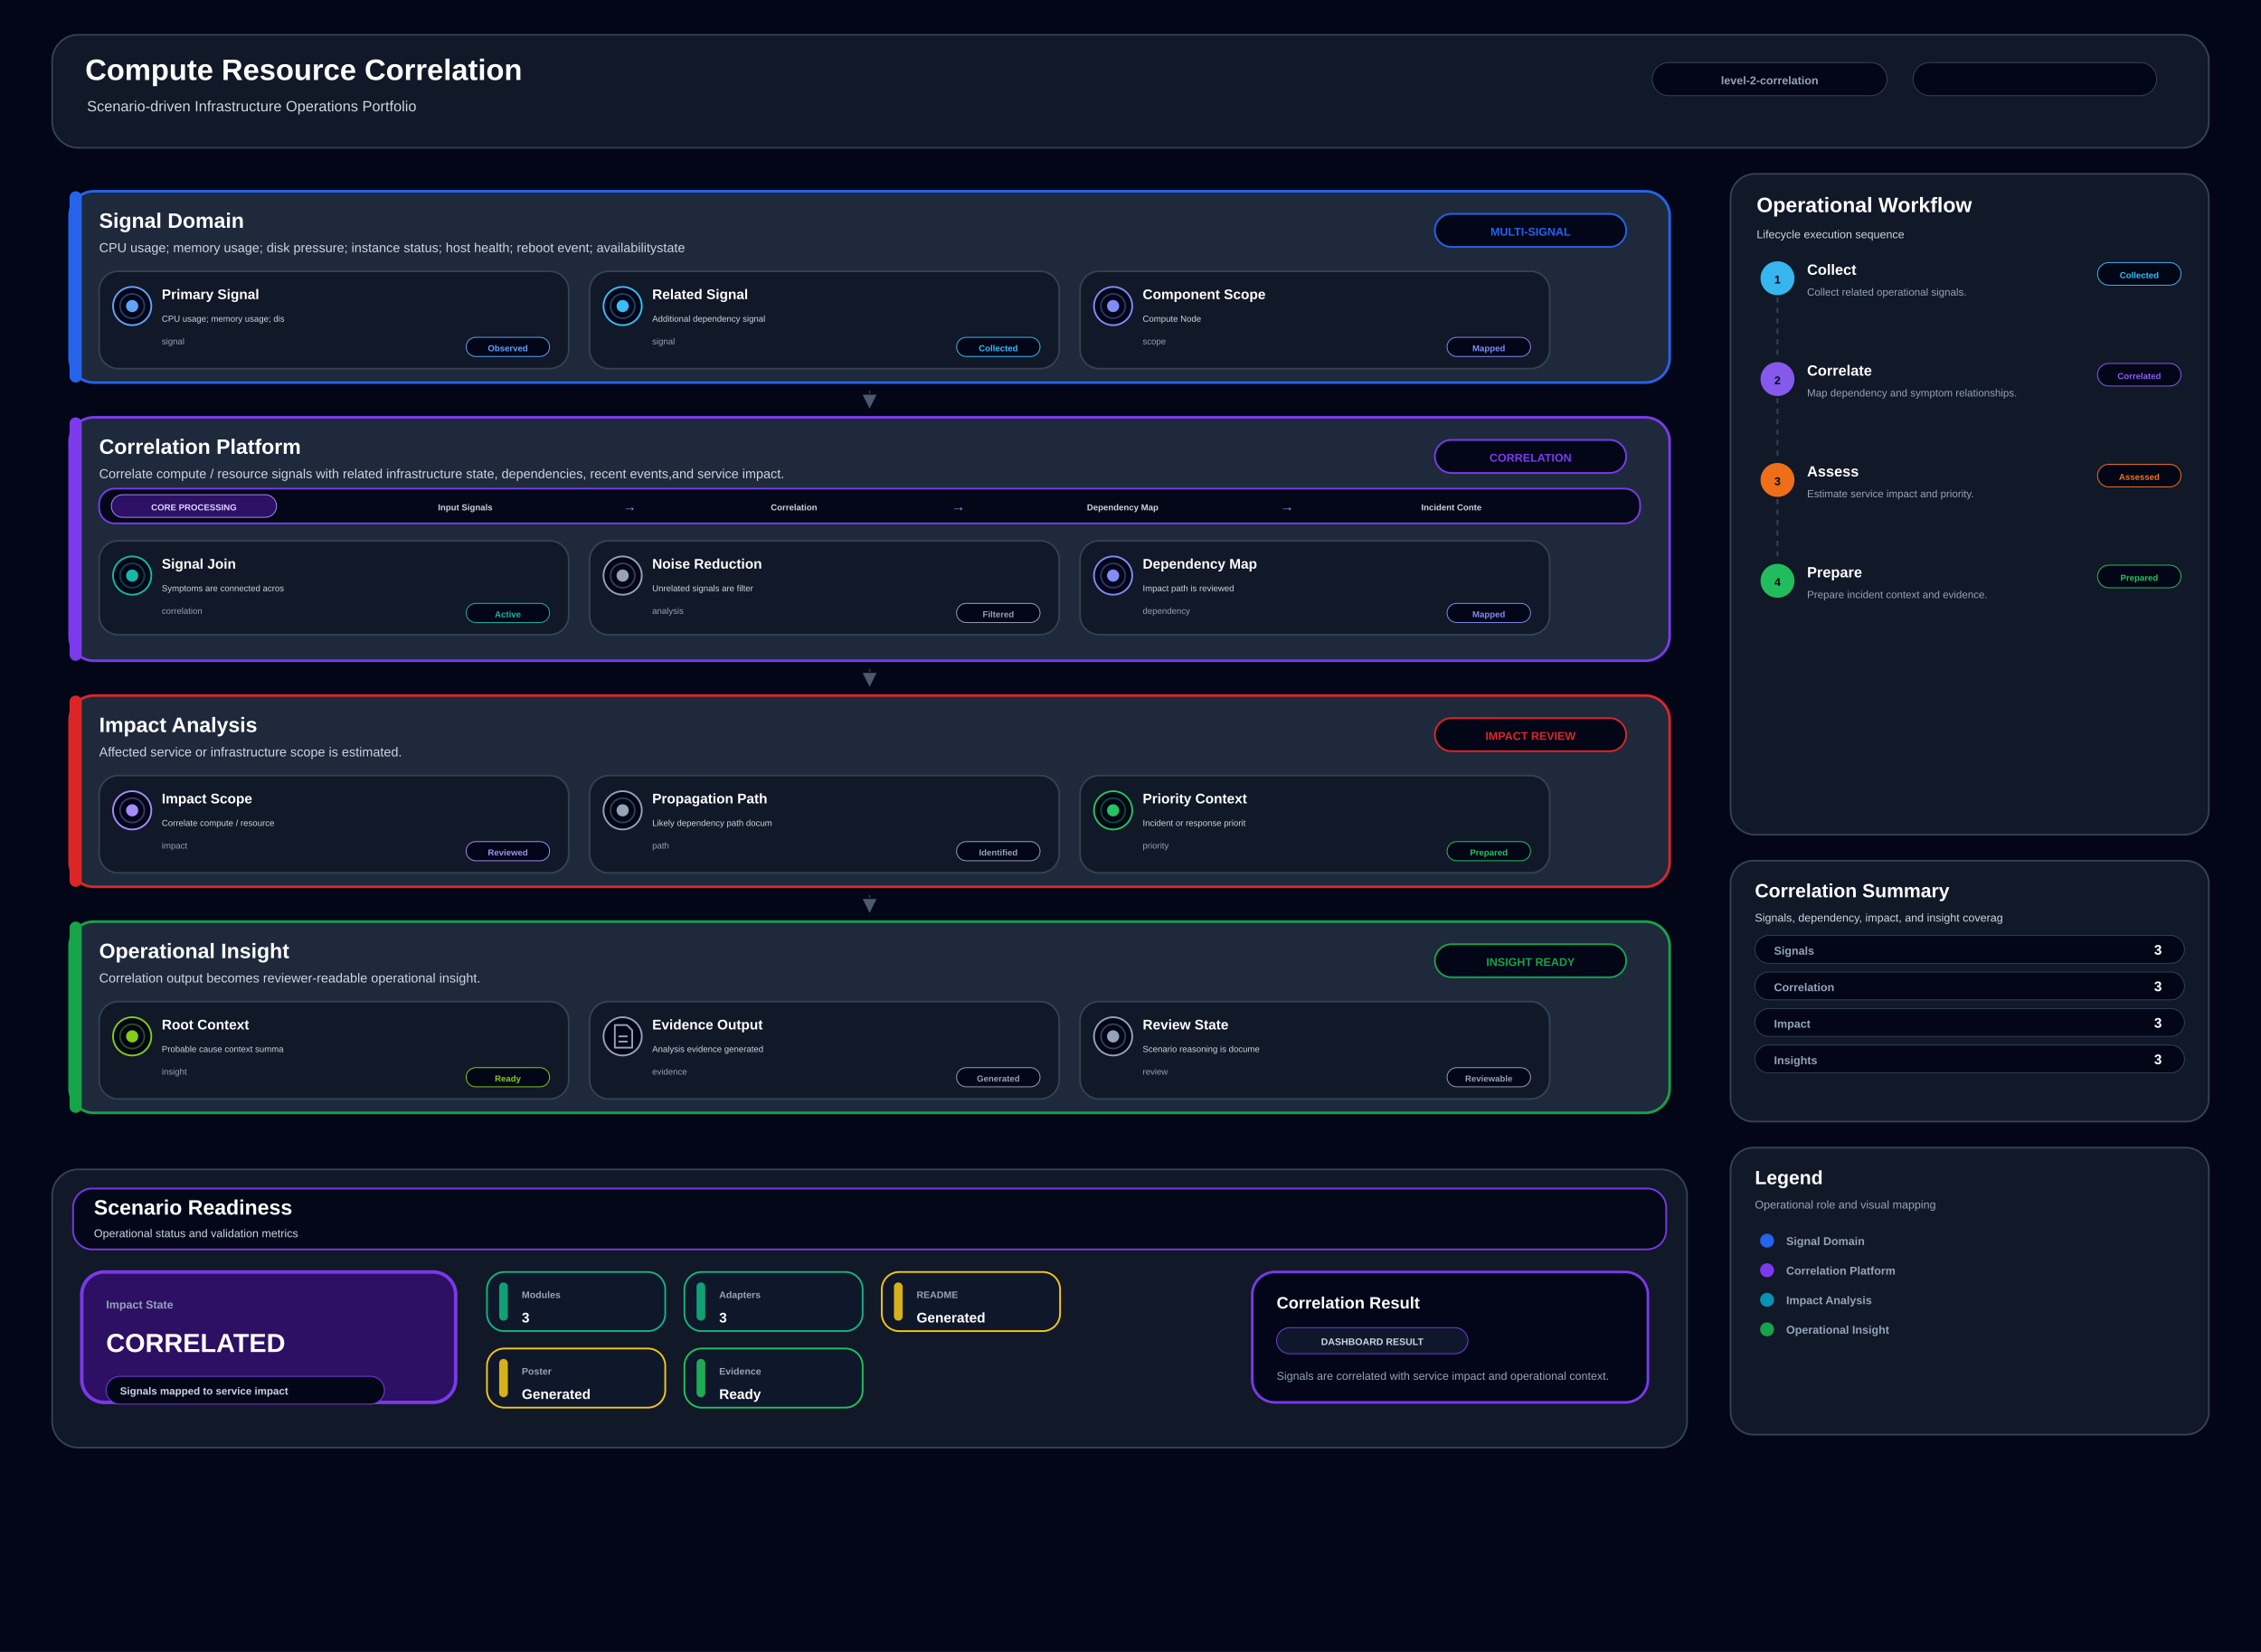
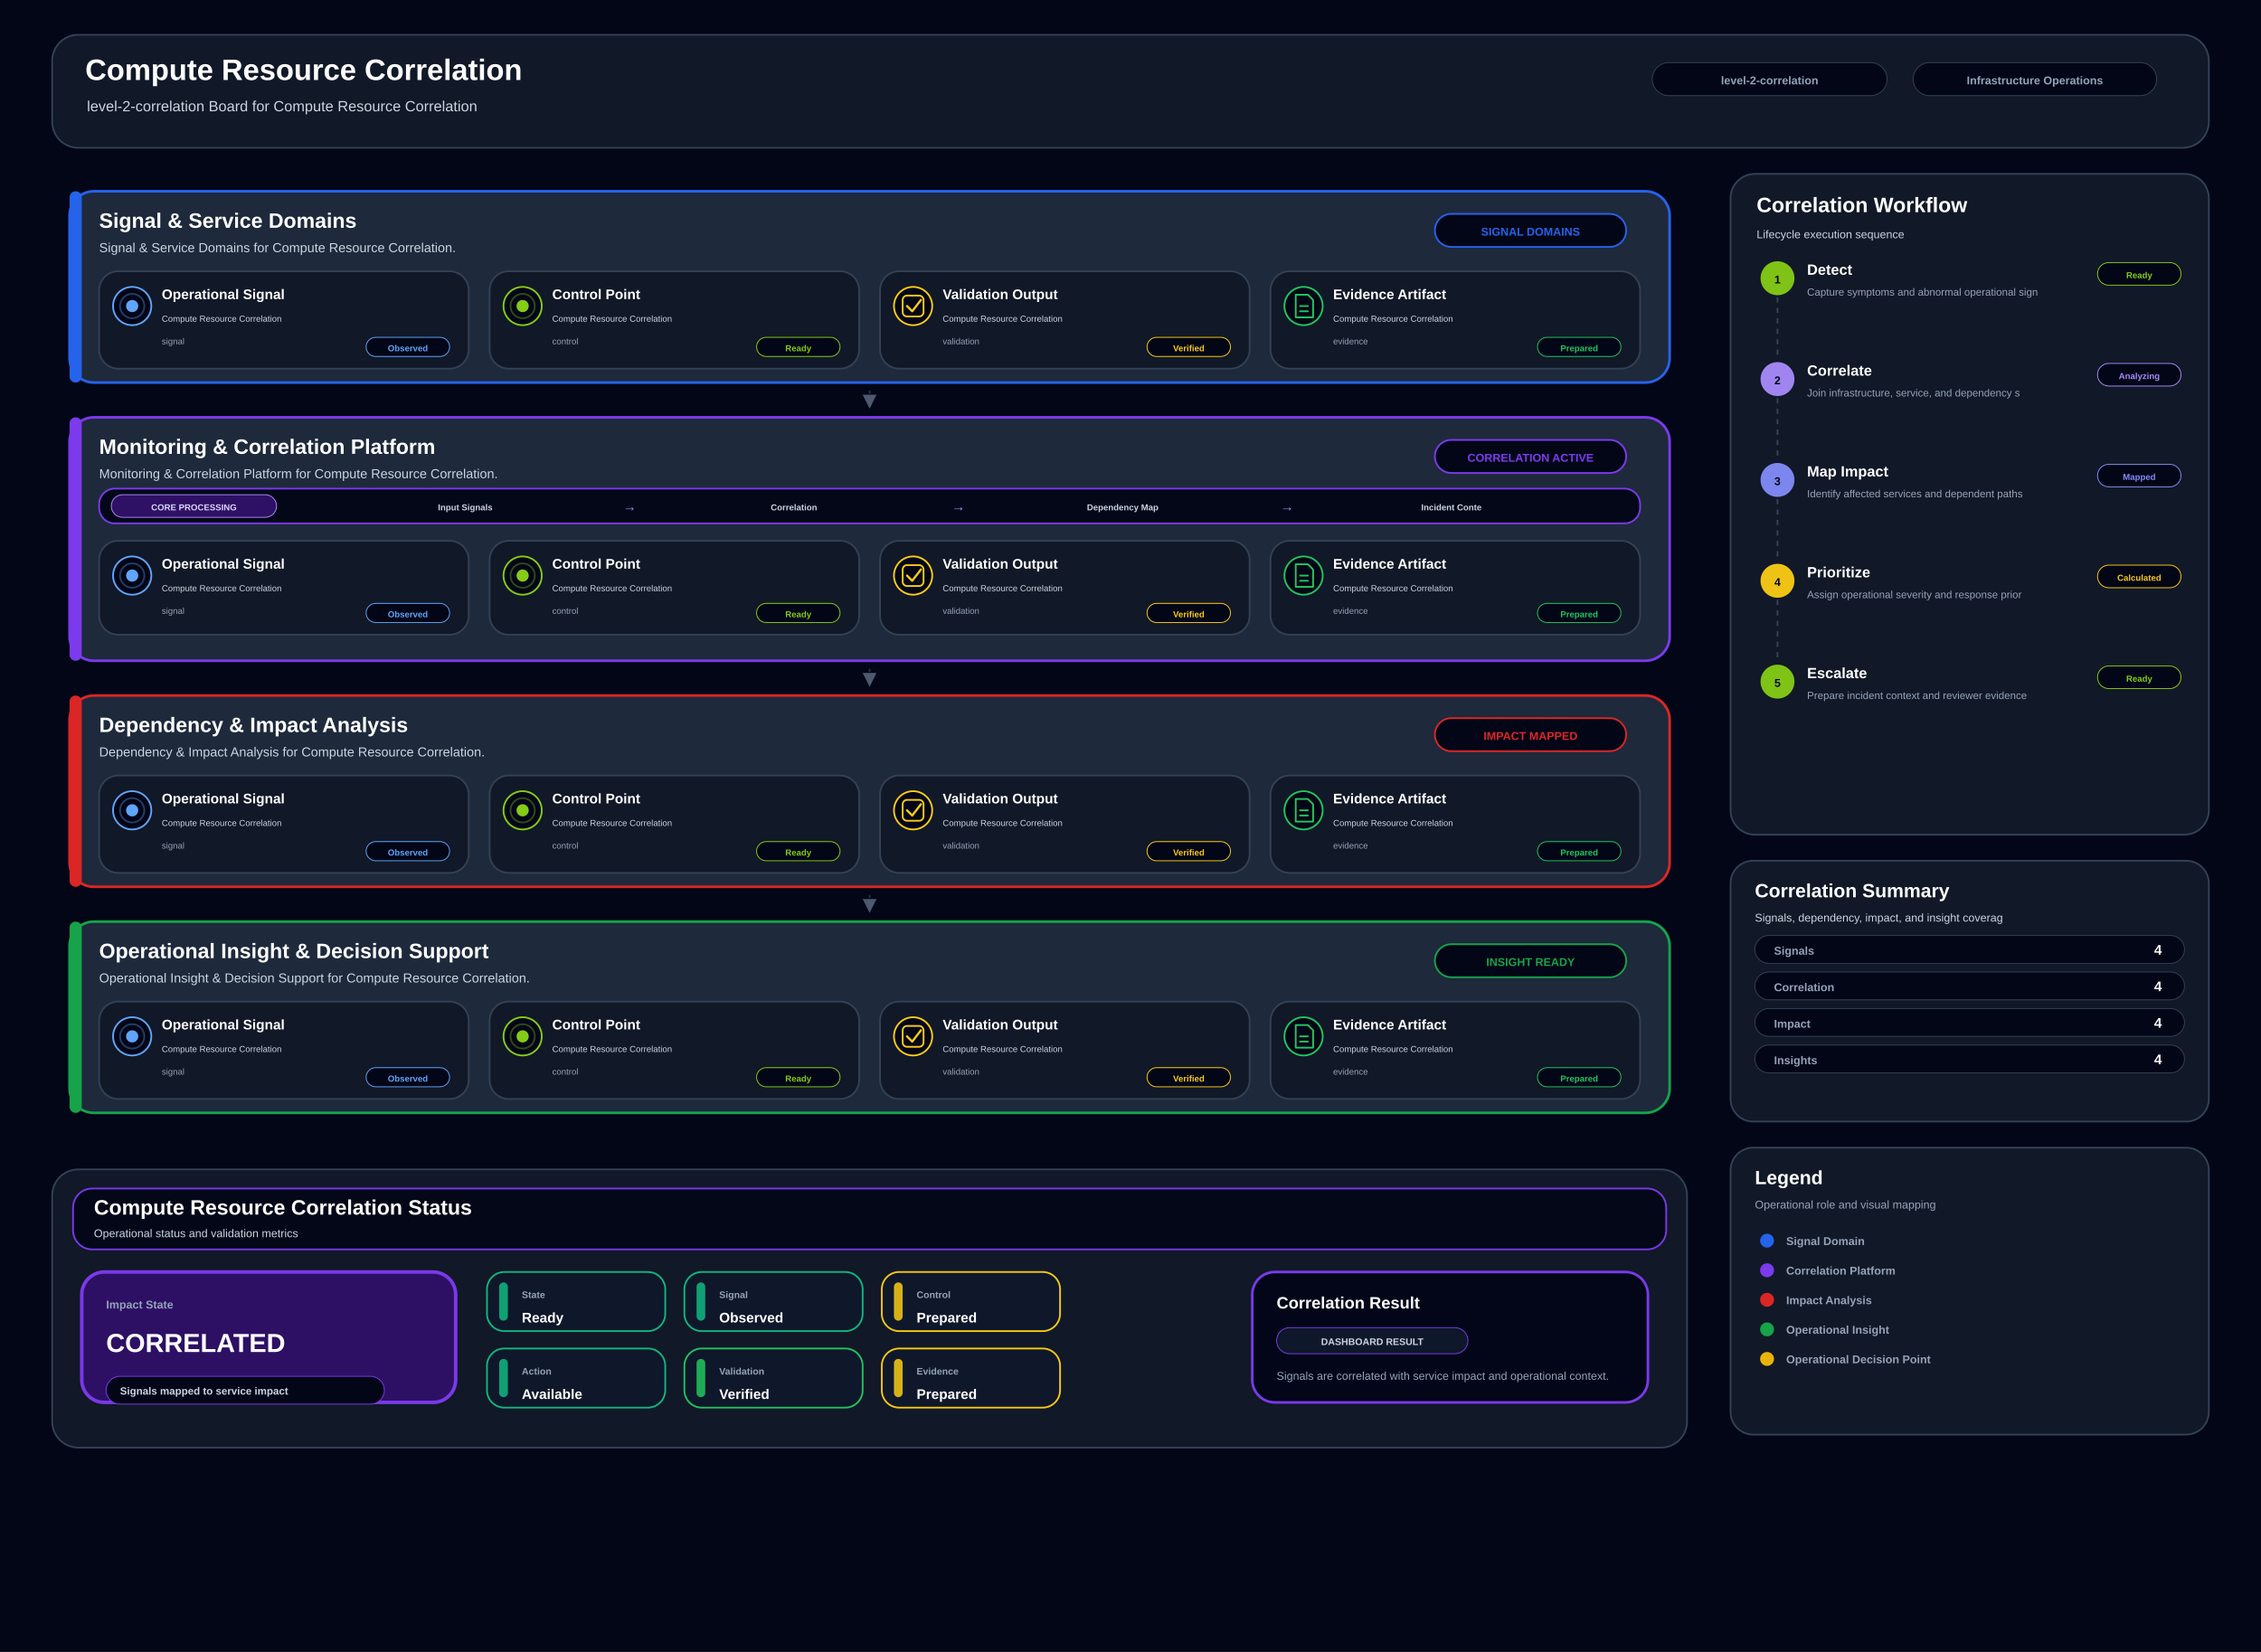
<svg xmlns="http://www.w3.org/2000/svg" width="2600" height="1900" viewBox="0 0 2600 1900" font-family="Arial, Helvetica, sans-serif">
  <style>text { font-family: Arial, Helvetica, sans-serif; letter-spacing: normal; word-spacing: normal; text-rendering: optimizeLegibility; font-kerning: normal; }</style>
  <style>text { font-family: Arial, Helvetica, sans-serif; letter-spacing: normal; word-spacing: normal; text-rendering: optimizeLegibility; font-kerning: normal; }</style>
  <rect width="2600" height="1900" fill="#020617" />
  <rect x="60" y="40" width="2480" height="130" rx="30" fill="#111827" stroke="#334155" stroke-width="2" />
  <text x="98" y="92" fill="#ffffff" font-size="34" font-weight="bold">Compute Resource Correlation</text>
-   <text x="100" y="128" fill="#cbd5e1" font-size="17">Scenario-driven Infrastructure Operations Portfolio</text>
+   <text x="100" y="128" fill="#cbd5e1" font-size="17">level-2-correlation Board for Compute Resource Correlation</text>
  <rect x="1900" y="72" width="270" height="38" rx="19" fill="#020617" stroke="#334155" stroke-width="1" />
  <text x="2035" y="97" fill="#94a3b8" font-size="13" text-anchor="middle" font-weight="bold">level-2-correlation</text>
  <rect x="2200" y="72" width="280" height="38" rx="19" fill="#020617" stroke="#334155" stroke-width="1" />
-   <text x="2340" y="97" fill="#94a3b8" font-size="13" text-anchor="middle" font-weight="bold" />
+   <text x="2340" y="97" fill="#94a3b8" font-size="13" text-anchor="middle" font-weight="bold">Infrastructure Operations</text>
  <rect x="80" y="220" width="1840" height="220" rx="28" fill="#1e293b" stroke="#2563eb" stroke-width="3" />
  <rect x="80" y="220" width="14" height="220" rx="7" fill="#2563eb" />
-   <text x="114" y="262" fill="#ffffff" font-size="24" font-weight="bold">Signal Domain</text>
-   <text x="114" y="290" fill="#cbd5e1" font-size="15">CPU usage; memory usage; disk pressure; instance status; host health; reboot event; availability
- state
- </text>
+   <text x="114" y="262" fill="#ffffff" font-size="24" font-weight="bold">Signal &amp; Service Domains</text>
+   <text x="114" y="290" fill="#cbd5e1" font-size="15">Signal &amp; Service Domains for Compute Resource Correlation.</text>
  <rect x="1650" y="246" width="220" height="38" rx="19" fill="#020617" stroke="#2563eb" stroke-width="2" />
-   <text x="1760" y="271" fill="#2563eb" font-size="13" text-anchor="middle" font-weight="bold">MULTI-SIGNAL</text>
-   <rect x="114" y="312" width="540" height="112" rx="22" fill="#111827" stroke="#334155" stroke-width="2" />
+   <text x="1760" y="271" fill="#2563eb" font-size="13" text-anchor="middle" font-weight="bold">SIGNAL DOMAINS</text>
+   <rect x="114" y="312" width="425" height="112" rx="22" fill="#111827" stroke="#334155" stroke-width="2" />
  <circle cx="152" cy="352" r="22" fill="#020617" stroke="#60a5fa" stroke-width="2" />
  <circle cx="152" cy="352" r="7" fill="#60a5fa" />
  <circle cx="152" cy="352" r="14" fill="none" stroke="#60a5fa" stroke-width="2" opacity="0.35" />
-   <text x="186" y="344" fill="#ffffff" font-size="16" font-weight="bold">Primary Signal</text>
-   <text x="186" y="370" fill="#cbd5e1" font-size="10">CPU usage; memory usage; dis</text>
+   <text x="186" y="344" fill="#ffffff" font-size="16" font-weight="bold">Operational Signal</text>
+   <text x="186" y="370" fill="#cbd5e1" font-size="10">Compute Resource Correlation</text>
  <text x="186" y="396" fill="#94a3b8" font-size="10">signal</text>
-   <rect x="536" y="388" width="96" height="22" rx="11" fill="#020617" stroke="#60a5fa" stroke-width="1" />
-   <text x="584" y="404" fill="#60a5fa" font-size="10" text-anchor="middle" font-weight="bold">Observed</text>
-   <rect x="678" y="312" width="540" height="112" rx="22" fill="#111827" stroke="#334155" stroke-width="2" />
-   <circle cx="716" cy="352" r="22" fill="#020617" stroke="#38bdf8" stroke-width="2" />
-   <circle cx="716" cy="352" r="7" fill="#38bdf8" />
-   <circle cx="716" cy="352" r="14" fill="none" stroke="#38bdf8" stroke-width="2" opacity="0.35" />
-   <text x="750" y="344" fill="#ffffff" font-size="16" font-weight="bold">Related Signal</text>
-   <text x="750" y="370" fill="#cbd5e1" font-size="10">Additional dependency signal</text>
-   <text x="750" y="396" fill="#94a3b8" font-size="10">signal</text>
-   <rect x="1100" y="388" width="96" height="22" rx="11" fill="#020617" stroke="#38bdf8" stroke-width="1" />
-   <text x="1148" y="404" fill="#38bdf8" font-size="10" text-anchor="middle" font-weight="bold">Collected</text>
-   <rect x="1242" y="312" width="540" height="112" rx="22" fill="#111827" stroke="#334155" stroke-width="2" />
-   <circle cx="1280" cy="352" r="22" fill="#020617" stroke="#818cf8" stroke-width="2" />
-   <circle cx="1280" cy="352" r="7" fill="#818cf8" />
-   <circle cx="1280" cy="352" r="14" fill="none" stroke="#818cf8" stroke-width="2" opacity="0.35" />
-   <text x="1314" y="344" fill="#ffffff" font-size="16" font-weight="bold">Component Scope</text>
-   <text x="1314" y="370" fill="#cbd5e1" font-size="10">Compute Node</text>
-   <text x="1314" y="396" fill="#94a3b8" font-size="10">scope</text>
-   <rect x="1664" y="388" width="96" height="22" rx="11" fill="#020617" stroke="#818cf8" stroke-width="1" />
-   <text x="1712" y="404" fill="#818cf8" font-size="10" text-anchor="middle" font-weight="bold">Mapped</text>
+   <rect x="421" y="388" width="96" height="22" rx="11" fill="#020617" stroke="#60a5fa" stroke-width="1" />
+   <text x="469" y="404" fill="#60a5fa" font-size="10" text-anchor="middle" font-weight="bold">Observed</text>
+   <rect x="563" y="312" width="425" height="112" rx="22" fill="#111827" stroke="#334155" stroke-width="2" />
+   <circle cx="601" cy="352" r="22" fill="#020617" stroke="#84cc16" stroke-width="2" />
+   <circle cx="601" cy="352" r="7" fill="#84cc16" />
+   <circle cx="601" cy="352" r="14" fill="none" stroke="#84cc16" stroke-width="2" opacity="0.35" />
+   <text x="635" y="344" fill="#ffffff" font-size="16" font-weight="bold">Control Point</text>
+   <text x="635" y="370" fill="#cbd5e1" font-size="10">Compute Resource Correlation</text>
+   <text x="635" y="396" fill="#94a3b8" font-size="10">control</text>
+   <rect x="870" y="388" width="96" height="22" rx="11" fill="#020617" stroke="#84cc16" stroke-width="1" />
+   <text x="918" y="404" fill="#84cc16" font-size="10" text-anchor="middle" font-weight="bold">Ready</text>
+   <rect x="1012" y="312" width="425" height="112" rx="22" fill="#111827" stroke="#334155" stroke-width="2" />
+   <circle cx="1050" cy="352" r="22" fill="#020617" stroke="#facc15" stroke-width="2" />
+   <rect x="1038" y="340" width="24" height="24" rx="5" fill="none" stroke="#facc15" stroke-width="2" />
+   <polyline points="1043,352 1049,358 1059,345" fill="none" stroke="#facc15" stroke-width="2.5" stroke-linecap="round" stroke-linejoin="round" />
+   <text x="1084" y="344" fill="#ffffff" font-size="16" font-weight="bold">Validation Output</text>
+   <text x="1084" y="370" fill="#cbd5e1" font-size="10">Compute Resource Correlation</text>
+   <text x="1084" y="396" fill="#94a3b8" font-size="10">validation</text>
+   <rect x="1319" y="388" width="96" height="22" rx="11" fill="#020617" stroke="#facc15" stroke-width="1" />
+   <text x="1367" y="404" fill="#facc15" font-size="10" text-anchor="middle" font-weight="bold">Verified</text>
+   <rect x="1461" y="312" width="425" height="112" rx="22" fill="#111827" stroke="#334155" stroke-width="2" />
+   <circle cx="1499" cy="352" r="22" fill="#020617" stroke="#22c55e" stroke-width="2" />
+   <polygon points="1490,339 1504,339 1510,345 1510,365 1490,365" fill="none" stroke="#22c55e" stroke-width="2" stroke-linejoin="round" />
+   <line x1="1495" y1="352" x2="1504" y2="352" stroke="#22c55e" stroke-width="2" stroke-linecap="round" />
+   <line x1="1495" y1="358" x2="1504" y2="358" stroke="#22c55e" stroke-width="2" stroke-linecap="round" />
+   <text x="1533" y="344" fill="#ffffff" font-size="16" font-weight="bold">Evidence Artifact</text>
+   <text x="1533" y="370" fill="#cbd5e1" font-size="10">Compute Resource Correlation</text>
+   <text x="1533" y="396" fill="#94a3b8" font-size="10">evidence</text>
+   <rect x="1768" y="388" width="96" height="22" rx="11" fill="#020617" stroke="#22c55e" stroke-width="1" />
+   <text x="1816" y="404" fill="#22c55e" font-size="10" text-anchor="middle" font-weight="bold">Prepared</text>
  <rect x="80" y="480" width="1840" height="280" rx="28" fill="#1e293b" stroke="#7c3aed" stroke-width="3" />
  <rect x="80" y="480" width="14" height="280" rx="7" fill="#7c3aed" />
-   <text x="114" y="522" fill="#ffffff" font-size="24" font-weight="bold">Correlation Platform</text>
-   <text x="114" y="550" fill="#cbd5e1" font-size="15">Correlate compute / resource signals with related infrastructure state, dependencies, recent events,
- and service impact.
- </text>
+   <text x="114" y="522" fill="#ffffff" font-size="24" font-weight="bold">Monitoring &amp; Correlation Platform</text>
+   <text x="114" y="550" fill="#cbd5e1" font-size="15">Monitoring &amp; Correlation Platform for Compute Resource Correlation.</text>
  <rect x="1650" y="506" width="220" height="38" rx="19" fill="#020617" stroke="#7c3aed" stroke-width="2" />
-   <text x="1760" y="531" fill="#7c3aed" font-size="13" text-anchor="middle" font-weight="bold">CORRELATION</text>
+   <text x="1760" y="531" fill="#7c3aed" font-size="13" text-anchor="middle" font-weight="bold">CORRELATION ACTIVE</text>
  <rect x="114" y="562" width="1772" height="40" rx="18" fill="#020617" stroke="#7c3aed" stroke-width="2" opacity="0.98" />
  <rect x="128" y="569" width="190" height="26" rx="13" fill="#2e1065" stroke="#a78bfa" stroke-width="1" />
  <text x="223.0" y="587" fill="#ddd6fe" font-size="10" text-anchor="middle" font-weight="bold">CORE PROCESSING</text>
  <text x="535.0" y="587" fill="#cbd5e1" font-size="10" text-anchor="middle" font-weight="bold">Input Signals</text>
  <text x="724.0" y="588" fill="#a78bfa" font-size="16" text-anchor="middle" font-weight="bold">→</text>
  <text x="913.0" y="587" fill="#cbd5e1" font-size="10" text-anchor="middle" font-weight="bold">Correlation</text>
  <text x="1102.0" y="588" fill="#a78bfa" font-size="16" text-anchor="middle" font-weight="bold">→</text>
  <text x="1291.0" y="587" fill="#cbd5e1" font-size="10" text-anchor="middle" font-weight="bold">Dependency Map</text>
  <text x="1480.0" y="588" fill="#a78bfa" font-size="16" text-anchor="middle" font-weight="bold">→</text>
  <text x="1669.0" y="587" fill="#cbd5e1" font-size="10" text-anchor="middle" font-weight="bold">Incident Conte</text>
-   <rect x="114" y="622" width="540" height="108" rx="22" fill="#111827" stroke="#334155" stroke-width="2" />
-   <circle cx="152" cy="662" r="22" fill="#020617" stroke="#14b8a6" stroke-width="2" />
-   <circle cx="152" cy="662" r="7" fill="#14b8a6" />
-   <circle cx="152" cy="662" r="14" fill="none" stroke="#14b8a6" stroke-width="2" opacity="0.35" />
-   <text x="186" y="654" fill="#ffffff" font-size="16" font-weight="bold">Signal Join</text>
-   <text x="186" y="680" fill="#cbd5e1" font-size="10">Symptoms are connected acros</text>
-   <text x="186" y="706" fill="#94a3b8" font-size="10">correlation</text>
-   <rect x="536" y="694" width="96" height="22" rx="11" fill="#020617" stroke="#14b8a6" stroke-width="1" />
-   <text x="584" y="710" fill="#14b8a6" font-size="10" text-anchor="middle" font-weight="bold">Active</text>
-   <rect x="678" y="622" width="540" height="108" rx="22" fill="#111827" stroke="#334155" stroke-width="2" />
-   <circle cx="716" cy="662" r="22" fill="#020617" stroke="#94a3b8" stroke-width="2" />
-   <circle cx="716" cy="662" r="7" fill="#94a3b8" />
-   <circle cx="716" cy="662" r="14" fill="none" stroke="#94a3b8" stroke-width="2" opacity="0.35" />
-   <text x="750" y="654" fill="#ffffff" font-size="16" font-weight="bold">Noise Reduction</text>
-   <text x="750" y="680" fill="#cbd5e1" font-size="10">Unrelated signals are filter</text>
-   <text x="750" y="706" fill="#94a3b8" font-size="10">analysis</text>
-   <rect x="1100" y="694" width="96" height="22" rx="11" fill="#020617" stroke="#94a3b8" stroke-width="1" />
-   <text x="1148" y="710" fill="#94a3b8" font-size="10" text-anchor="middle" font-weight="bold">Filtered</text>
-   <rect x="1242" y="622" width="540" height="108" rx="22" fill="#111827" stroke="#334155" stroke-width="2" />
-   <circle cx="1280" cy="662" r="22" fill="#020617" stroke="#818cf8" stroke-width="2" />
-   <circle cx="1280" cy="662" r="7" fill="#818cf8" />
-   <circle cx="1280" cy="662" r="14" fill="none" stroke="#818cf8" stroke-width="2" opacity="0.35" />
-   <text x="1314" y="654" fill="#ffffff" font-size="16" font-weight="bold">Dependency Map</text>
-   <text x="1314" y="680" fill="#cbd5e1" font-size="10">Impact path is reviewed</text>
-   <text x="1314" y="706" fill="#94a3b8" font-size="10">dependency</text>
-   <rect x="1664" y="694" width="96" height="22" rx="11" fill="#020617" stroke="#818cf8" stroke-width="1" />
-   <text x="1712" y="710" fill="#818cf8" font-size="10" text-anchor="middle" font-weight="bold">Mapped</text>
+   <rect x="114" y="622" width="425" height="108" rx="22" fill="#111827" stroke="#334155" stroke-width="2" />
+   <circle cx="152" cy="662" r="22" fill="#020617" stroke="#60a5fa" stroke-width="2" />
+   <circle cx="152" cy="662" r="7" fill="#60a5fa" />
+   <circle cx="152" cy="662" r="14" fill="none" stroke="#60a5fa" stroke-width="2" opacity="0.35" />
+   <text x="186" y="654" fill="#ffffff" font-size="16" font-weight="bold">Operational Signal</text>
+   <text x="186" y="680" fill="#cbd5e1" font-size="10">Compute Resource Correlation</text>
+   <text x="186" y="706" fill="#94a3b8" font-size="10">signal</text>
+   <rect x="421" y="694" width="96" height="22" rx="11" fill="#020617" stroke="#60a5fa" stroke-width="1" />
+   <text x="469" y="710" fill="#60a5fa" font-size="10" text-anchor="middle" font-weight="bold">Observed</text>
+   <rect x="563" y="622" width="425" height="108" rx="22" fill="#111827" stroke="#334155" stroke-width="2" />
+   <circle cx="601" cy="662" r="22" fill="#020617" stroke="#84cc16" stroke-width="2" />
+   <circle cx="601" cy="662" r="7" fill="#84cc16" />
+   <circle cx="601" cy="662" r="14" fill="none" stroke="#84cc16" stroke-width="2" opacity="0.35" />
+   <text x="635" y="654" fill="#ffffff" font-size="16" font-weight="bold">Control Point</text>
+   <text x="635" y="680" fill="#cbd5e1" font-size="10">Compute Resource Correlation</text>
+   <text x="635" y="706" fill="#94a3b8" font-size="10">control</text>
+   <rect x="870" y="694" width="96" height="22" rx="11" fill="#020617" stroke="#84cc16" stroke-width="1" />
+   <text x="918" y="710" fill="#84cc16" font-size="10" text-anchor="middle" font-weight="bold">Ready</text>
+   <rect x="1012" y="622" width="425" height="108" rx="22" fill="#111827" stroke="#334155" stroke-width="2" />
+   <circle cx="1050" cy="662" r="22" fill="#020617" stroke="#facc15" stroke-width="2" />
+   <rect x="1038" y="650" width="24" height="24" rx="5" fill="none" stroke="#facc15" stroke-width="2" />
+   <polyline points="1043,662 1049,668 1059,655" fill="none" stroke="#facc15" stroke-width="2.5" stroke-linecap="round" stroke-linejoin="round" />
+   <text x="1084" y="654" fill="#ffffff" font-size="16" font-weight="bold">Validation Output</text>
+   <text x="1084" y="680" fill="#cbd5e1" font-size="10">Compute Resource Correlation</text>
+   <text x="1084" y="706" fill="#94a3b8" font-size="10">validation</text>
+   <rect x="1319" y="694" width="96" height="22" rx="11" fill="#020617" stroke="#facc15" stroke-width="1" />
+   <text x="1367" y="710" fill="#facc15" font-size="10" text-anchor="middle" font-weight="bold">Verified</text>
+   <rect x="1461" y="622" width="425" height="108" rx="22" fill="#111827" stroke="#334155" stroke-width="2" />
+   <circle cx="1499" cy="662" r="22" fill="#020617" stroke="#22c55e" stroke-width="2" />
+   <polygon points="1490,649 1504,649 1510,655 1510,675 1490,675" fill="none" stroke="#22c55e" stroke-width="2" stroke-linejoin="round" />
+   <line x1="1495" y1="662" x2="1504" y2="662" stroke="#22c55e" stroke-width="2" stroke-linecap="round" />
+   <line x1="1495" y1="668" x2="1504" y2="668" stroke="#22c55e" stroke-width="2" stroke-linecap="round" />
+   <text x="1533" y="654" fill="#ffffff" font-size="16" font-weight="bold">Evidence Artifact</text>
+   <text x="1533" y="680" fill="#cbd5e1" font-size="10">Compute Resource Correlation</text>
+   <text x="1533" y="706" fill="#94a3b8" font-size="10">evidence</text>
+   <rect x="1768" y="694" width="96" height="22" rx="11" fill="#020617" stroke="#22c55e" stroke-width="1" />
+   <text x="1816" y="710" fill="#22c55e" font-size="10" text-anchor="middle" font-weight="bold">Prepared</text>
  <rect x="80" y="800" width="1840" height="220" rx="28" fill="#1e293b" stroke="#dc2626" stroke-width="3" />
  <rect x="80" y="800" width="14" height="220" rx="7" fill="#dc2626" />
-   <text x="114" y="842" fill="#ffffff" font-size="24" font-weight="bold">Impact Analysis</text>
-   <text x="114" y="870" fill="#cbd5e1" font-size="15">Affected service or infrastructure scope is estimated.</text>
+   <text x="114" y="842" fill="#ffffff" font-size="24" font-weight="bold">Dependency &amp; Impact Analysis</text>
+   <text x="114" y="870" fill="#cbd5e1" font-size="15">Dependency &amp; Impact Analysis for Compute Resource Correlation.</text>
  <rect x="1650" y="826" width="220" height="38" rx="19" fill="#020617" stroke="#dc2626" stroke-width="2" />
-   <text x="1760" y="851" fill="#dc2626" font-size="13" text-anchor="middle" font-weight="bold">IMPACT REVIEW</text>
-   <rect x="114" y="892" width="540" height="112" rx="22" fill="#111827" stroke="#334155" stroke-width="2" />
-   <circle cx="152" cy="932" r="22" fill="#020617" stroke="#a78bfa" stroke-width="2" />
-   <circle cx="152" cy="932" r="7" fill="#a78bfa" />
-   <circle cx="152" cy="932" r="14" fill="none" stroke="#a78bfa" stroke-width="2" opacity="0.35" />
-   <text x="186" y="924" fill="#ffffff" font-size="16" font-weight="bold">Impact Scope</text>
-   <text x="186" y="950" fill="#cbd5e1" font-size="10">Correlate compute / resource</text>
-   <text x="186" y="976" fill="#94a3b8" font-size="10">impact</text>
-   <rect x="536" y="968" width="96" height="22" rx="11" fill="#020617" stroke="#a78bfa" stroke-width="1" />
-   <text x="584" y="984" fill="#a78bfa" font-size="10" text-anchor="middle" font-weight="bold">Reviewed</text>
-   <rect x="678" y="892" width="540" height="112" rx="22" fill="#111827" stroke="#334155" stroke-width="2" />
-   <circle cx="716" cy="932" r="22" fill="#020617" stroke="#94a3b8" stroke-width="2" />
-   <circle cx="716" cy="932" r="7" fill="#94a3b8" />
-   <circle cx="716" cy="932" r="14" fill="none" stroke="#94a3b8" stroke-width="2" opacity="0.35" />
-   <text x="750" y="924" fill="#ffffff" font-size="16" font-weight="bold">Propagation Path</text>
-   <text x="750" y="950" fill="#cbd5e1" font-size="10">Likely dependency path docum</text>
-   <text x="750" y="976" fill="#94a3b8" font-size="10">path</text>
-   <rect x="1100" y="968" width="96" height="22" rx="11" fill="#020617" stroke="#94a3b8" stroke-width="1" />
-   <text x="1148" y="984" fill="#94a3b8" font-size="10" text-anchor="middle" font-weight="bold">Identified</text>
-   <rect x="1242" y="892" width="540" height="112" rx="22" fill="#111827" stroke="#334155" stroke-width="2" />
-   <circle cx="1280" cy="932" r="22" fill="#020617" stroke="#22c55e" stroke-width="2" />
-   <circle cx="1280" cy="932" r="7" fill="#22c55e" />
-   <circle cx="1280" cy="932" r="14" fill="none" stroke="#22c55e" stroke-width="2" opacity="0.35" />
-   <text x="1314" y="924" fill="#ffffff" font-size="16" font-weight="bold">Priority Context</text>
-   <text x="1314" y="950" fill="#cbd5e1" font-size="10">Incident or response priorit</text>
-   <text x="1314" y="976" fill="#94a3b8" font-size="10">priority</text>
-   <rect x="1664" y="968" width="96" height="22" rx="11" fill="#020617" stroke="#22c55e" stroke-width="1" />
-   <text x="1712" y="984" fill="#22c55e" font-size="10" text-anchor="middle" font-weight="bold">Prepared</text>
+   <text x="1760" y="851" fill="#dc2626" font-size="13" text-anchor="middle" font-weight="bold">IMPACT MAPPED</text>
+   <rect x="114" y="892" width="425" height="112" rx="22" fill="#111827" stroke="#334155" stroke-width="2" />
+   <circle cx="152" cy="932" r="22" fill="#020617" stroke="#60a5fa" stroke-width="2" />
+   <circle cx="152" cy="932" r="7" fill="#60a5fa" />
+   <circle cx="152" cy="932" r="14" fill="none" stroke="#60a5fa" stroke-width="2" opacity="0.35" />
+   <text x="186" y="924" fill="#ffffff" font-size="16" font-weight="bold">Operational Signal</text>
+   <text x="186" y="950" fill="#cbd5e1" font-size="10">Compute Resource Correlation</text>
+   <text x="186" y="976" fill="#94a3b8" font-size="10">signal</text>
+   <rect x="421" y="968" width="96" height="22" rx="11" fill="#020617" stroke="#60a5fa" stroke-width="1" />
+   <text x="469" y="984" fill="#60a5fa" font-size="10" text-anchor="middle" font-weight="bold">Observed</text>
+   <rect x="563" y="892" width="425" height="112" rx="22" fill="#111827" stroke="#334155" stroke-width="2" />
+   <circle cx="601" cy="932" r="22" fill="#020617" stroke="#84cc16" stroke-width="2" />
+   <circle cx="601" cy="932" r="7" fill="#84cc16" />
+   <circle cx="601" cy="932" r="14" fill="none" stroke="#84cc16" stroke-width="2" opacity="0.35" />
+   <text x="635" y="924" fill="#ffffff" font-size="16" font-weight="bold">Control Point</text>
+   <text x="635" y="950" fill="#cbd5e1" font-size="10">Compute Resource Correlation</text>
+   <text x="635" y="976" fill="#94a3b8" font-size="10">control</text>
+   <rect x="870" y="968" width="96" height="22" rx="11" fill="#020617" stroke="#84cc16" stroke-width="1" />
+   <text x="918" y="984" fill="#84cc16" font-size="10" text-anchor="middle" font-weight="bold">Ready</text>
+   <rect x="1012" y="892" width="425" height="112" rx="22" fill="#111827" stroke="#334155" stroke-width="2" />
+   <circle cx="1050" cy="932" r="22" fill="#020617" stroke="#facc15" stroke-width="2" />
+   <rect x="1038" y="920" width="24" height="24" rx="5" fill="none" stroke="#facc15" stroke-width="2" />
+   <polyline points="1043,932 1049,938 1059,925" fill="none" stroke="#facc15" stroke-width="2.5" stroke-linecap="round" stroke-linejoin="round" />
+   <text x="1084" y="924" fill="#ffffff" font-size="16" font-weight="bold">Validation Output</text>
+   <text x="1084" y="950" fill="#cbd5e1" font-size="10">Compute Resource Correlation</text>
+   <text x="1084" y="976" fill="#94a3b8" font-size="10">validation</text>
+   <rect x="1319" y="968" width="96" height="22" rx="11" fill="#020617" stroke="#facc15" stroke-width="1" />
+   <text x="1367" y="984" fill="#facc15" font-size="10" text-anchor="middle" font-weight="bold">Verified</text>
+   <rect x="1461" y="892" width="425" height="112" rx="22" fill="#111827" stroke="#334155" stroke-width="2" />
+   <circle cx="1499" cy="932" r="22" fill="#020617" stroke="#22c55e" stroke-width="2" />
+   <polygon points="1490,919 1504,919 1510,925 1510,945 1490,945" fill="none" stroke="#22c55e" stroke-width="2" stroke-linejoin="round" />
+   <line x1="1495" y1="932" x2="1504" y2="932" stroke="#22c55e" stroke-width="2" stroke-linecap="round" />
+   <line x1="1495" y1="938" x2="1504" y2="938" stroke="#22c55e" stroke-width="2" stroke-linecap="round" />
+   <text x="1533" y="924" fill="#ffffff" font-size="16" font-weight="bold">Evidence Artifact</text>
+   <text x="1533" y="950" fill="#cbd5e1" font-size="10">Compute Resource Correlation</text>
+   <text x="1533" y="976" fill="#94a3b8" font-size="10">evidence</text>
+   <rect x="1768" y="968" width="96" height="22" rx="11" fill="#020617" stroke="#22c55e" stroke-width="1" />
+   <text x="1816" y="984" fill="#22c55e" font-size="10" text-anchor="middle" font-weight="bold">Prepared</text>
  <rect x="80" y="1060" width="1840" height="220" rx="28" fill="#1e293b" stroke="#16a34a" stroke-width="3" />
  <rect x="80" y="1060" width="14" height="220" rx="7" fill="#16a34a" />
-   <text x="114" y="1102" fill="#ffffff" font-size="24" font-weight="bold">Operational Insight</text>
-   <text x="114" y="1130" fill="#cbd5e1" font-size="15">Correlation output becomes reviewer-readable operational insight.</text>
+   <text x="114" y="1102" fill="#ffffff" font-size="24" font-weight="bold">Operational Insight &amp; Decision Support</text>
+   <text x="114" y="1130" fill="#cbd5e1" font-size="15">Operational Insight &amp; Decision Support for Compute Resource Correlation.</text>
  <rect x="1650" y="1086" width="220" height="38" rx="19" fill="#020617" stroke="#16a34a" stroke-width="2" />
  <text x="1760" y="1111" fill="#16a34a" font-size="13" text-anchor="middle" font-weight="bold">INSIGHT READY</text>
-   <rect x="114" y="1152" width="540" height="112" rx="22" fill="#111827" stroke="#334155" stroke-width="2" />
-   <circle cx="152" cy="1192" r="22" fill="#020617" stroke="#84cc16" stroke-width="2" />
-   <circle cx="152" cy="1192" r="7" fill="#84cc16" />
-   <circle cx="152" cy="1192" r="14" fill="none" stroke="#84cc16" stroke-width="2" opacity="0.35" />
-   <text x="186" y="1184" fill="#ffffff" font-size="16" font-weight="bold">Root Context</text>
-   <text x="186" y="1210" fill="#cbd5e1" font-size="10">Probable cause context summa</text>
-   <text x="186" y="1236" fill="#94a3b8" font-size="10">insight</text>
-   <rect x="536" y="1228" width="96" height="22" rx="11" fill="#020617" stroke="#84cc16" stroke-width="1" />
-   <text x="584" y="1244" fill="#84cc16" font-size="10" text-anchor="middle" font-weight="bold">Ready</text>
-   <rect x="678" y="1152" width="540" height="112" rx="22" fill="#111827" stroke="#334155" stroke-width="2" />
-   <circle cx="716" cy="1192" r="22" fill="#020617" stroke="#94a3b8" stroke-width="2" />
-   <polygon points="707,1179 721,1179 727,1185 727,1205 707,1205" fill="none" stroke="#94a3b8" stroke-width="2" stroke-linejoin="round" />
-   <line x1="712" y1="1192" x2="721" y2="1192" stroke="#94a3b8" stroke-width="2" stroke-linecap="round" />
-   <line x1="712" y1="1198" x2="721" y2="1198" stroke="#94a3b8" stroke-width="2" stroke-linecap="round" />
-   <text x="750" y="1184" fill="#ffffff" font-size="16" font-weight="bold">Evidence Output</text>
-   <text x="750" y="1210" fill="#cbd5e1" font-size="10">Analysis evidence generated</text>
-   <text x="750" y="1236" fill="#94a3b8" font-size="10">evidence</text>
-   <rect x="1100" y="1228" width="96" height="22" rx="11" fill="#020617" stroke="#94a3b8" stroke-width="1" />
-   <text x="1148" y="1244" fill="#94a3b8" font-size="10" text-anchor="middle" font-weight="bold">Generated</text>
-   <rect x="1242" y="1152" width="540" height="112" rx="22" fill="#111827" stroke="#334155" stroke-width="2" />
-   <circle cx="1280" cy="1192" r="22" fill="#020617" stroke="#94a3b8" stroke-width="2" />
-   <circle cx="1280" cy="1192" r="7" fill="#94a3b8" />
-   <circle cx="1280" cy="1192" r="14" fill="none" stroke="#94a3b8" stroke-width="2" opacity="0.35" />
-   <text x="1314" y="1184" fill="#ffffff" font-size="16" font-weight="bold">Review State</text>
-   <text x="1314" y="1210" fill="#cbd5e1" font-size="10">Scenario reasoning is docume</text>
-   <text x="1314" y="1236" fill="#94a3b8" font-size="10">review</text>
-   <rect x="1664" y="1228" width="96" height="22" rx="11" fill="#020617" stroke="#94a3b8" stroke-width="1" />
-   <text x="1712" y="1244" fill="#94a3b8" font-size="10" text-anchor="middle" font-weight="bold">Reviewable</text>
+   <rect x="114" y="1152" width="425" height="112" rx="22" fill="#111827" stroke="#334155" stroke-width="2" />
+   <circle cx="152" cy="1192" r="22" fill="#020617" stroke="#60a5fa" stroke-width="2" />
+   <circle cx="152" cy="1192" r="7" fill="#60a5fa" />
+   <circle cx="152" cy="1192" r="14" fill="none" stroke="#60a5fa" stroke-width="2" opacity="0.35" />
+   <text x="186" y="1184" fill="#ffffff" font-size="16" font-weight="bold">Operational Signal</text>
+   <text x="186" y="1210" fill="#cbd5e1" font-size="10">Compute Resource Correlation</text>
+   <text x="186" y="1236" fill="#94a3b8" font-size="10">signal</text>
+   <rect x="421" y="1228" width="96" height="22" rx="11" fill="#020617" stroke="#60a5fa" stroke-width="1" />
+   <text x="469" y="1244" fill="#60a5fa" font-size="10" text-anchor="middle" font-weight="bold">Observed</text>
+   <rect x="563" y="1152" width="425" height="112" rx="22" fill="#111827" stroke="#334155" stroke-width="2" />
+   <circle cx="601" cy="1192" r="22" fill="#020617" stroke="#84cc16" stroke-width="2" />
+   <circle cx="601" cy="1192" r="7" fill="#84cc16" />
+   <circle cx="601" cy="1192" r="14" fill="none" stroke="#84cc16" stroke-width="2" opacity="0.35" />
+   <text x="635" y="1184" fill="#ffffff" font-size="16" font-weight="bold">Control Point</text>
+   <text x="635" y="1210" fill="#cbd5e1" font-size="10">Compute Resource Correlation</text>
+   <text x="635" y="1236" fill="#94a3b8" font-size="10">control</text>
+   <rect x="870" y="1228" width="96" height="22" rx="11" fill="#020617" stroke="#84cc16" stroke-width="1" />
+   <text x="918" y="1244" fill="#84cc16" font-size="10" text-anchor="middle" font-weight="bold">Ready</text>
+   <rect x="1012" y="1152" width="425" height="112" rx="22" fill="#111827" stroke="#334155" stroke-width="2" />
+   <circle cx="1050" cy="1192" r="22" fill="#020617" stroke="#facc15" stroke-width="2" />
+   <rect x="1038" y="1180" width="24" height="24" rx="5" fill="none" stroke="#facc15" stroke-width="2" />
+   <polyline points="1043,1192 1049,1198 1059,1185" fill="none" stroke="#facc15" stroke-width="2.5" stroke-linecap="round" stroke-linejoin="round" />
+   <text x="1084" y="1184" fill="#ffffff" font-size="16" font-weight="bold">Validation Output</text>
+   <text x="1084" y="1210" fill="#cbd5e1" font-size="10">Compute Resource Correlation</text>
+   <text x="1084" y="1236" fill="#94a3b8" font-size="10">validation</text>
+   <rect x="1319" y="1228" width="96" height="22" rx="11" fill="#020617" stroke="#facc15" stroke-width="1" />
+   <text x="1367" y="1244" fill="#facc15" font-size="10" text-anchor="middle" font-weight="bold">Verified</text>
+   <rect x="1461" y="1152" width="425" height="112" rx="22" fill="#111827" stroke="#334155" stroke-width="2" />
+   <circle cx="1499" cy="1192" r="22" fill="#020617" stroke="#22c55e" stroke-width="2" />
+   <polygon points="1490,1179 1504,1179 1510,1185 1510,1205 1490,1205" fill="none" stroke="#22c55e" stroke-width="2" stroke-linejoin="round" />
+   <line x1="1495" y1="1192" x2="1504" y2="1192" stroke="#22c55e" stroke-width="2" stroke-linecap="round" />
+   <line x1="1495" y1="1198" x2="1504" y2="1198" stroke="#22c55e" stroke-width="2" stroke-linecap="round" />
+   <text x="1533" y="1184" fill="#ffffff" font-size="16" font-weight="bold">Evidence Artifact</text>
+   <text x="1533" y="1210" fill="#cbd5e1" font-size="10">Compute Resource Correlation</text>
+   <text x="1533" y="1236" fill="#94a3b8" font-size="10">evidence</text>
+   <rect x="1768" y="1228" width="96" height="22" rx="11" fill="#020617" stroke="#22c55e" stroke-width="1" />
+   <text x="1816" y="1244" fill="#22c55e" font-size="10" text-anchor="middle" font-weight="bold">Prepared</text>
  <line x1="1000.0" y1="450" x2="1000.0" y2="452" stroke="#475569" stroke-width="2" stroke-linecap="round" stroke-dasharray="8 8" opacity="0.55" />
  <polygon points="992.0,454 1008.0,454 1000.0,470" fill="#64748b" opacity="0.75" />
  <line x1="1000.0" y1="770" x2="1000.0" y2="772" stroke="#475569" stroke-width="2" stroke-linecap="round" stroke-dasharray="8 8" opacity="0.55" />
  <polygon points="992.0,774 1008.0,774 1000.0,790" fill="#64748b" opacity="0.75" />
  <line x1="1000.0" y1="1030" x2="1000.0" y2="1032" stroke="#475569" stroke-width="2" stroke-linecap="round" stroke-dasharray="8 8" opacity="0.55" />
  <polygon points="992.0,1034 1008.0,1034 1000.0,1050" fill="#64748b" opacity="0.75" />
  <rect x="1990" y="200" width="550" height="760" rx="28" fill="#111827" stroke="#334155" stroke-width="2" />
-   <text x="2020" y="244" fill="#ffffff" font-size="24" font-weight="bold">Operational Workflow</text>
+   <text x="2020" y="244" fill="#ffffff" font-size="24" font-weight="bold">Correlation Workflow</text>
  <text x="2020" y="274" fill="#cbd5e1" font-size="13">Lifecycle execution sequence</text>
-   <circle cx="2044" cy="320" r="18" fill="#38bdf8" stroke="#38bdf8" stroke-width="3" opacity="0.95" />
+   <circle cx="2044" cy="320" r="18" fill="#84cc16" stroke="#84cc16" stroke-width="3" opacity="0.95" />
  <text x="2044" y="326" fill="#020617" font-size="13" text-anchor="middle" font-weight="bold">1</text>
-   <text x="2078" y="316" fill="#ffffff" font-size="17" font-weight="bold">Collect</text>
-   <text x="2078" y="340" fill="#94a3b8" font-size="12">Collect related operational signals.</text>
-   <rect x="2412" y="302" width="96" height="26" rx="13" fill="#020617" stroke="#38bdf8" stroke-width="1" />
-   <text x="2460" y="320" fill="#38bdf8" font-size="10" text-anchor="middle" font-weight="bold">Collected</text>
+   <text x="2078" y="316" fill="#ffffff" font-size="17" font-weight="bold">Detect</text>
+   <text x="2078" y="340" fill="#94a3b8" font-size="12">Capture symptoms and abnormal operational sign</text>
+   <rect x="2412" y="302" width="96" height="26" rx="13" fill="#020617" stroke="#84cc16" stroke-width="1" />
+   <text x="2460" y="320" fill="#84cc16" font-size="10" text-anchor="middle" font-weight="bold">Ready</text>
  <line x1="2044" y1="342" x2="2044" y2="412" stroke="#475569" stroke-width="2" stroke-dasharray="6 6" opacity="0.7" />
-   <circle cx="2044" cy="436" r="18" fill="#8b5cf6" stroke="#8b5cf6" stroke-width="3" opacity="0.95" />
+   <circle cx="2044" cy="436" r="18" fill="#a78bfa" stroke="#a78bfa" stroke-width="3" opacity="0.95" />
  <text x="2044" y="442" fill="#020617" font-size="13" text-anchor="middle" font-weight="bold">2</text>
  <text x="2078" y="432" fill="#ffffff" font-size="17" font-weight="bold">Correlate</text>
-   <text x="2078" y="456" fill="#94a3b8" font-size="12">Map dependency and symptom relationships.</text>
-   <rect x="2412" y="418" width="96" height="26" rx="13" fill="#020617" stroke="#8b5cf6" stroke-width="1" />
-   <text x="2460" y="436" fill="#8b5cf6" font-size="10" text-anchor="middle" font-weight="bold">Correlated</text>
+   <text x="2078" y="456" fill="#94a3b8" font-size="12">Join infrastructure, service, and dependency s</text>
+   <rect x="2412" y="418" width="96" height="26" rx="13" fill="#020617" stroke="#a78bfa" stroke-width="1" />
+   <text x="2460" y="436" fill="#a78bfa" font-size="10" text-anchor="middle" font-weight="bold">Analyzing</text>
  <line x1="2044" y1="458" x2="2044" y2="528" stroke="#475569" stroke-width="2" stroke-dasharray="6 6" opacity="0.7" />
-   <circle cx="2044" cy="552" r="18" fill="#f97316" stroke="#f97316" stroke-width="3" opacity="0.95" />
+   <circle cx="2044" cy="552" r="18" fill="#818cf8" stroke="#818cf8" stroke-width="3" opacity="0.95" />
  <text x="2044" y="558" fill="#020617" font-size="13" text-anchor="middle" font-weight="bold">3</text>
-   <text x="2078" y="548" fill="#ffffff" font-size="17" font-weight="bold">Assess</text>
-   <text x="2078" y="572" fill="#94a3b8" font-size="12">Estimate service impact and priority.</text>
-   <rect x="2412" y="534" width="96" height="26" rx="13" fill="#020617" stroke="#f97316" stroke-width="1" />
-   <text x="2460" y="552" fill="#f97316" font-size="10" text-anchor="middle" font-weight="bold">Assessed</text>
+   <text x="2078" y="548" fill="#ffffff" font-size="17" font-weight="bold">Map Impact</text>
+   <text x="2078" y="572" fill="#94a3b8" font-size="12">Identify affected services and dependent paths</text>
+   <rect x="2412" y="534" width="96" height="26" rx="13" fill="#020617" stroke="#818cf8" stroke-width="1" />
+   <text x="2460" y="552" fill="#818cf8" font-size="10" text-anchor="middle" font-weight="bold">Mapped</text>
  <line x1="2044" y1="574" x2="2044" y2="644" stroke="#475569" stroke-width="2" stroke-dasharray="6 6" opacity="0.7" />
-   <circle cx="2044" cy="668" r="18" fill="#22c55e" stroke="#22c55e" stroke-width="3" opacity="0.95" />
+   <circle cx="2044" cy="668" r="18" fill="#facc15" stroke="#facc15" stroke-width="3" opacity="0.95" />
  <text x="2044" y="674" fill="#020617" font-size="13" text-anchor="middle" font-weight="bold">4</text>
-   <text x="2078" y="664" fill="#ffffff" font-size="17" font-weight="bold">Prepare</text>
-   <text x="2078" y="688" fill="#94a3b8" font-size="12">Prepare incident context and evidence.</text>
-   <rect x="2412" y="650" width="96" height="26" rx="13" fill="#020617" stroke="#22c55e" stroke-width="1" />
-   <text x="2460" y="668" fill="#22c55e" font-size="10" text-anchor="middle" font-weight="bold">Prepared</text>
+   <text x="2078" y="664" fill="#ffffff" font-size="17" font-weight="bold">Prioritize</text>
+   <text x="2078" y="688" fill="#94a3b8" font-size="12">Assign operational severity and response prior</text>
+   <rect x="2412" y="650" width="96" height="26" rx="13" fill="#020617" stroke="#facc15" stroke-width="1" />
+   <text x="2460" y="668" fill="#facc15" font-size="10" text-anchor="middle" font-weight="bold">Calculated</text>
+   <line x1="2044" y1="690" x2="2044" y2="760" stroke="#475569" stroke-width="2" stroke-dasharray="6 6" opacity="0.7" />
+   <circle cx="2044" cy="784" r="18" fill="#84cc16" stroke="#84cc16" stroke-width="3" opacity="0.95" />
+   <text x="2044" y="790" fill="#020617" font-size="13" text-anchor="middle" font-weight="bold">5</text>
+   <text x="2078" y="780" fill="#ffffff" font-size="17" font-weight="bold">Escalate</text>
+   <text x="2078" y="804" fill="#94a3b8" font-size="12">Prepare incident context and reviewer evidence</text>
+   <rect x="2412" y="766" width="96" height="26" rx="13" fill="#020617" stroke="#84cc16" stroke-width="1" />
+   <text x="2460" y="784" fill="#84cc16" font-size="10" text-anchor="middle" font-weight="bold">Ready</text>
  <rect x="1990" y="990" width="550" height="300" rx="26" fill="#111827" stroke="#334155" stroke-width="2" />
  <text x="2018" y="1032" fill="#ffffff" font-size="22" font-weight="bold">Correlation Summary</text>
  <text x="2018" y="1060" fill="#cbd5e1" font-size="13">Signals, dependency, impact, and insight coverag</text>
  <rect x="2018" y="1076" width="494" height="32" rx="16" fill="#020617" stroke="#334155" stroke-width="1" />
  <text x="2040" y="1098" fill="#94a3b8" font-size="13" font-weight="bold">Signals</text>
-   <text x="2486" y="1098" fill="#ffffff" font-size="16" text-anchor="end" font-weight="bold">3</text>
+   <text x="2486" y="1098" fill="#ffffff" font-size="16" text-anchor="end" font-weight="bold">4</text>
  <rect x="2018" y="1118" width="494" height="32" rx="16" fill="#020617" stroke="#334155" stroke-width="1" />
  <text x="2040" y="1140" fill="#94a3b8" font-size="13" font-weight="bold">Correlation</text>
-   <text x="2486" y="1140" fill="#ffffff" font-size="16" text-anchor="end" font-weight="bold">3</text>
+   <text x="2486" y="1140" fill="#ffffff" font-size="16" text-anchor="end" font-weight="bold">4</text>
  <rect x="2018" y="1160" width="494" height="32" rx="16" fill="#020617" stroke="#334155" stroke-width="1" />
  <text x="2040" y="1182" fill="#94a3b8" font-size="13" font-weight="bold">Impact</text>
-   <text x="2486" y="1182" fill="#ffffff" font-size="16" text-anchor="end" font-weight="bold">3</text>
+   <text x="2486" y="1182" fill="#ffffff" font-size="16" text-anchor="end" font-weight="bold">4</text>
  <rect x="2018" y="1202" width="494" height="32" rx="16" fill="#020617" stroke="#334155" stroke-width="1" />
  <text x="2040" y="1224" fill="#94a3b8" font-size="13" font-weight="bold">Insights</text>
-   <text x="2486" y="1224" fill="#ffffff" font-size="16" text-anchor="end" font-weight="bold">3</text>
+   <text x="2486" y="1224" fill="#ffffff" font-size="16" text-anchor="end" font-weight="bold">4</text>
  <rect x="60" y="1345" width="1880" height="320" rx="30" fill="#111827" stroke="#334155" stroke-width="2" />
  <rect x="84" y="1367" width="1832" height="70" rx="22" fill="#020617" stroke="#7c3aed" stroke-width="2" opacity="0.96" />
-   <text x="108" y="1397" fill="#ffffff" font-size="24" font-weight="bold">Scenario Readiness</text>
+   <text x="108" y="1397" fill="#ffffff" font-size="24" font-weight="bold">Compute Resource Correlation Status</text>
  <text x="108" y="1423" fill="#cbd5e1" font-size="13">Operational status and validation metrics</text>
  <rect x="94" y="1463" width="430" height="150" rx="26" fill="#2e1065" stroke="#7c3aed" stroke-width="4" opacity="0.98" />
  <text x="122" y="1505" fill="#94a3b8" font-size="13" font-weight="bold">Impact State</text>
  <text x="122" y="1555" fill="#ffffff" font-size="30" font-weight="bold">CORRELATED</text>
  <rect x="122" y="1583" width="320" height="32" rx="16" fill="#020617" stroke="#7c3aed" stroke-width="1" />
  <text x="138" y="1604" fill="#cbd5e1" font-size="12" font-weight="bold">Signals mapped to service impact</text>
  <rect x="560" y="1463" width="205" height="68" rx="20" fill="#0f172a" stroke="#10b981" stroke-width="2" opacity="0.98" />
  <rect x="574" y="1475" width="10" height="44" rx="5" fill="#10b981" opacity="0.85" />
-   <text x="600" y="1493" fill="#94a3b8" font-size="11" font-weight="bold">Modules</text>
-   <text x="600" y="1521" fill="#ffffff" font-size="16" font-weight="bold">3</text>
+   <text x="600" y="1493" fill="#94a3b8" font-size="11" font-weight="bold">State</text>
+   <text x="600" y="1521" fill="#ffffff" font-size="16" font-weight="bold">Ready</text>
  <rect x="787" y="1463" width="205" height="68" rx="20" fill="#0f172a" stroke="#10b981" stroke-width="2" opacity="0.98" />
  <rect x="801" y="1475" width="10" height="44" rx="5" fill="#10b981" opacity="0.85" />
-   <text x="827" y="1493" fill="#94a3b8" font-size="11" font-weight="bold">Adapters</text>
-   <text x="827" y="1521" fill="#ffffff" font-size="16" font-weight="bold">3</text>
+   <text x="827" y="1493" fill="#94a3b8" font-size="11" font-weight="bold">Signal</text>
+   <text x="827" y="1521" fill="#ffffff" font-size="16" font-weight="bold">Observed</text>
  <rect x="1014" y="1463" width="205" height="68" rx="20" fill="#0f172a" stroke="#facc15" stroke-width="2" opacity="0.98" />
  <rect x="1028" y="1475" width="10" height="44" rx="5" fill="#facc15" opacity="0.85" />
-   <text x="1054" y="1493" fill="#94a3b8" font-size="11" font-weight="bold">README</text>
-   <text x="1054" y="1521" fill="#ffffff" font-size="16" font-weight="bold">Generated</text>
-   <rect x="560" y="1551" width="205" height="68" rx="20" fill="#0f172a" stroke="#facc15" stroke-width="2" opacity="0.98" />
-   <rect x="574" y="1563" width="10" height="44" rx="5" fill="#facc15" opacity="0.85" />
-   <text x="600" y="1581" fill="#94a3b8" font-size="11" font-weight="bold">Poster</text>
-   <text x="600" y="1609" fill="#ffffff" font-size="16" font-weight="bold">Generated</text>
+   <text x="1054" y="1493" fill="#94a3b8" font-size="11" font-weight="bold">Control</text>
+   <text x="1054" y="1521" fill="#ffffff" font-size="16" font-weight="bold">Prepared</text>
+   <rect x="560" y="1551" width="205" height="68" rx="20" fill="#0f172a" stroke="#10b981" stroke-width="2" opacity="0.98" />
+   <rect x="574" y="1563" width="10" height="44" rx="5" fill="#10b981" opacity="0.85" />
+   <text x="600" y="1581" fill="#94a3b8" font-size="11" font-weight="bold">Action</text>
+   <text x="600" y="1609" fill="#ffffff" font-size="16" font-weight="bold">Available</text>
  <rect x="787" y="1551" width="205" height="68" rx="20" fill="#0f172a" stroke="#22c55e" stroke-width="2" opacity="0.98" />
  <rect x="801" y="1563" width="10" height="44" rx="5" fill="#22c55e" opacity="0.85" />
-   <text x="827" y="1581" fill="#94a3b8" font-size="11" font-weight="bold">Evidence</text>
-   <text x="827" y="1609" fill="#ffffff" font-size="16" font-weight="bold">Ready</text>
+   <text x="827" y="1581" fill="#94a3b8" font-size="11" font-weight="bold">Validation</text>
+   <text x="827" y="1609" fill="#ffffff" font-size="16" font-weight="bold">Verified</text>
+   <rect x="1014" y="1551" width="205" height="68" rx="20" fill="#0f172a" stroke="#facc15" stroke-width="2" opacity="0.98" />
+   <rect x="1028" y="1563" width="10" height="44" rx="5" fill="#facc15" opacity="0.85" />
+   <text x="1054" y="1581" fill="#94a3b8" font-size="11" font-weight="bold">Evidence</text>
+   <text x="1054" y="1609" fill="#ffffff" font-size="16" font-weight="bold">Prepared</text>
  <rect x="1440" y="1463" width="455" height="150" rx="26" fill="#020617" stroke="#7c3aed" stroke-width="3" opacity="0.98" />
  <text x="1468" y="1505" fill="#ffffff" font-size="19" font-weight="bold">Correlation Result</text>
  <rect x="1468" y="1527" width="220" height="30" rx="15" fill="#0f172a" stroke="#7c3aed" stroke-width="1" />
  <text x="1578" y="1547" fill="#cbd5e1" font-size="11" text-anchor="middle" font-weight="bold">DASHBOARD RESULT</text>
  <text x="1468" y="1587" fill="#94a3b8" font-size="13">Signals are correlated with service impact and operational context.</text>
  <rect x="1990" y="1320" width="550" height="330" rx="26" fill="#111827" stroke="#334155" stroke-width="2" />
  <text x="2018" y="1362" fill="#ffffff" font-size="22" font-weight="bold">Legend</text>
  <text x="2018" y="1390" fill="#94a3b8" font-size="13">Operational role and visual mapping</text>
  <circle cx="2032" cy="1427" r="8" fill="#2563eb" />
  <text x="2054" y="1432" fill="#94a3b8" font-size="13" font-weight="bold">Signal Domain</text>
  <circle cx="2032" cy="1461" r="8" fill="#7c3aed" />
  <text x="2054" y="1466" fill="#94a3b8" font-size="13" font-weight="bold">Correlation Platform</text>
-   <circle cx="2032" cy="1495" r="8" fill="#0891b2" />
+   <circle cx="2032" cy="1495" r="8" fill="#dc2626" />
  <text x="2054" y="1500" fill="#94a3b8" font-size="13" font-weight="bold">Impact Analysis</text>
  <circle cx="2032" cy="1529" r="8" fill="#16a34a" />
  <text x="2054" y="1534" fill="#94a3b8" font-size="13" font-weight="bold">Operational Insight</text>
+   <circle cx="2032" cy="1563" r="8" fill="#eab308" />
+   <text x="2054" y="1568" fill="#94a3b8" font-size="13" font-weight="bold">Operational Decision Point</text>
</svg>
